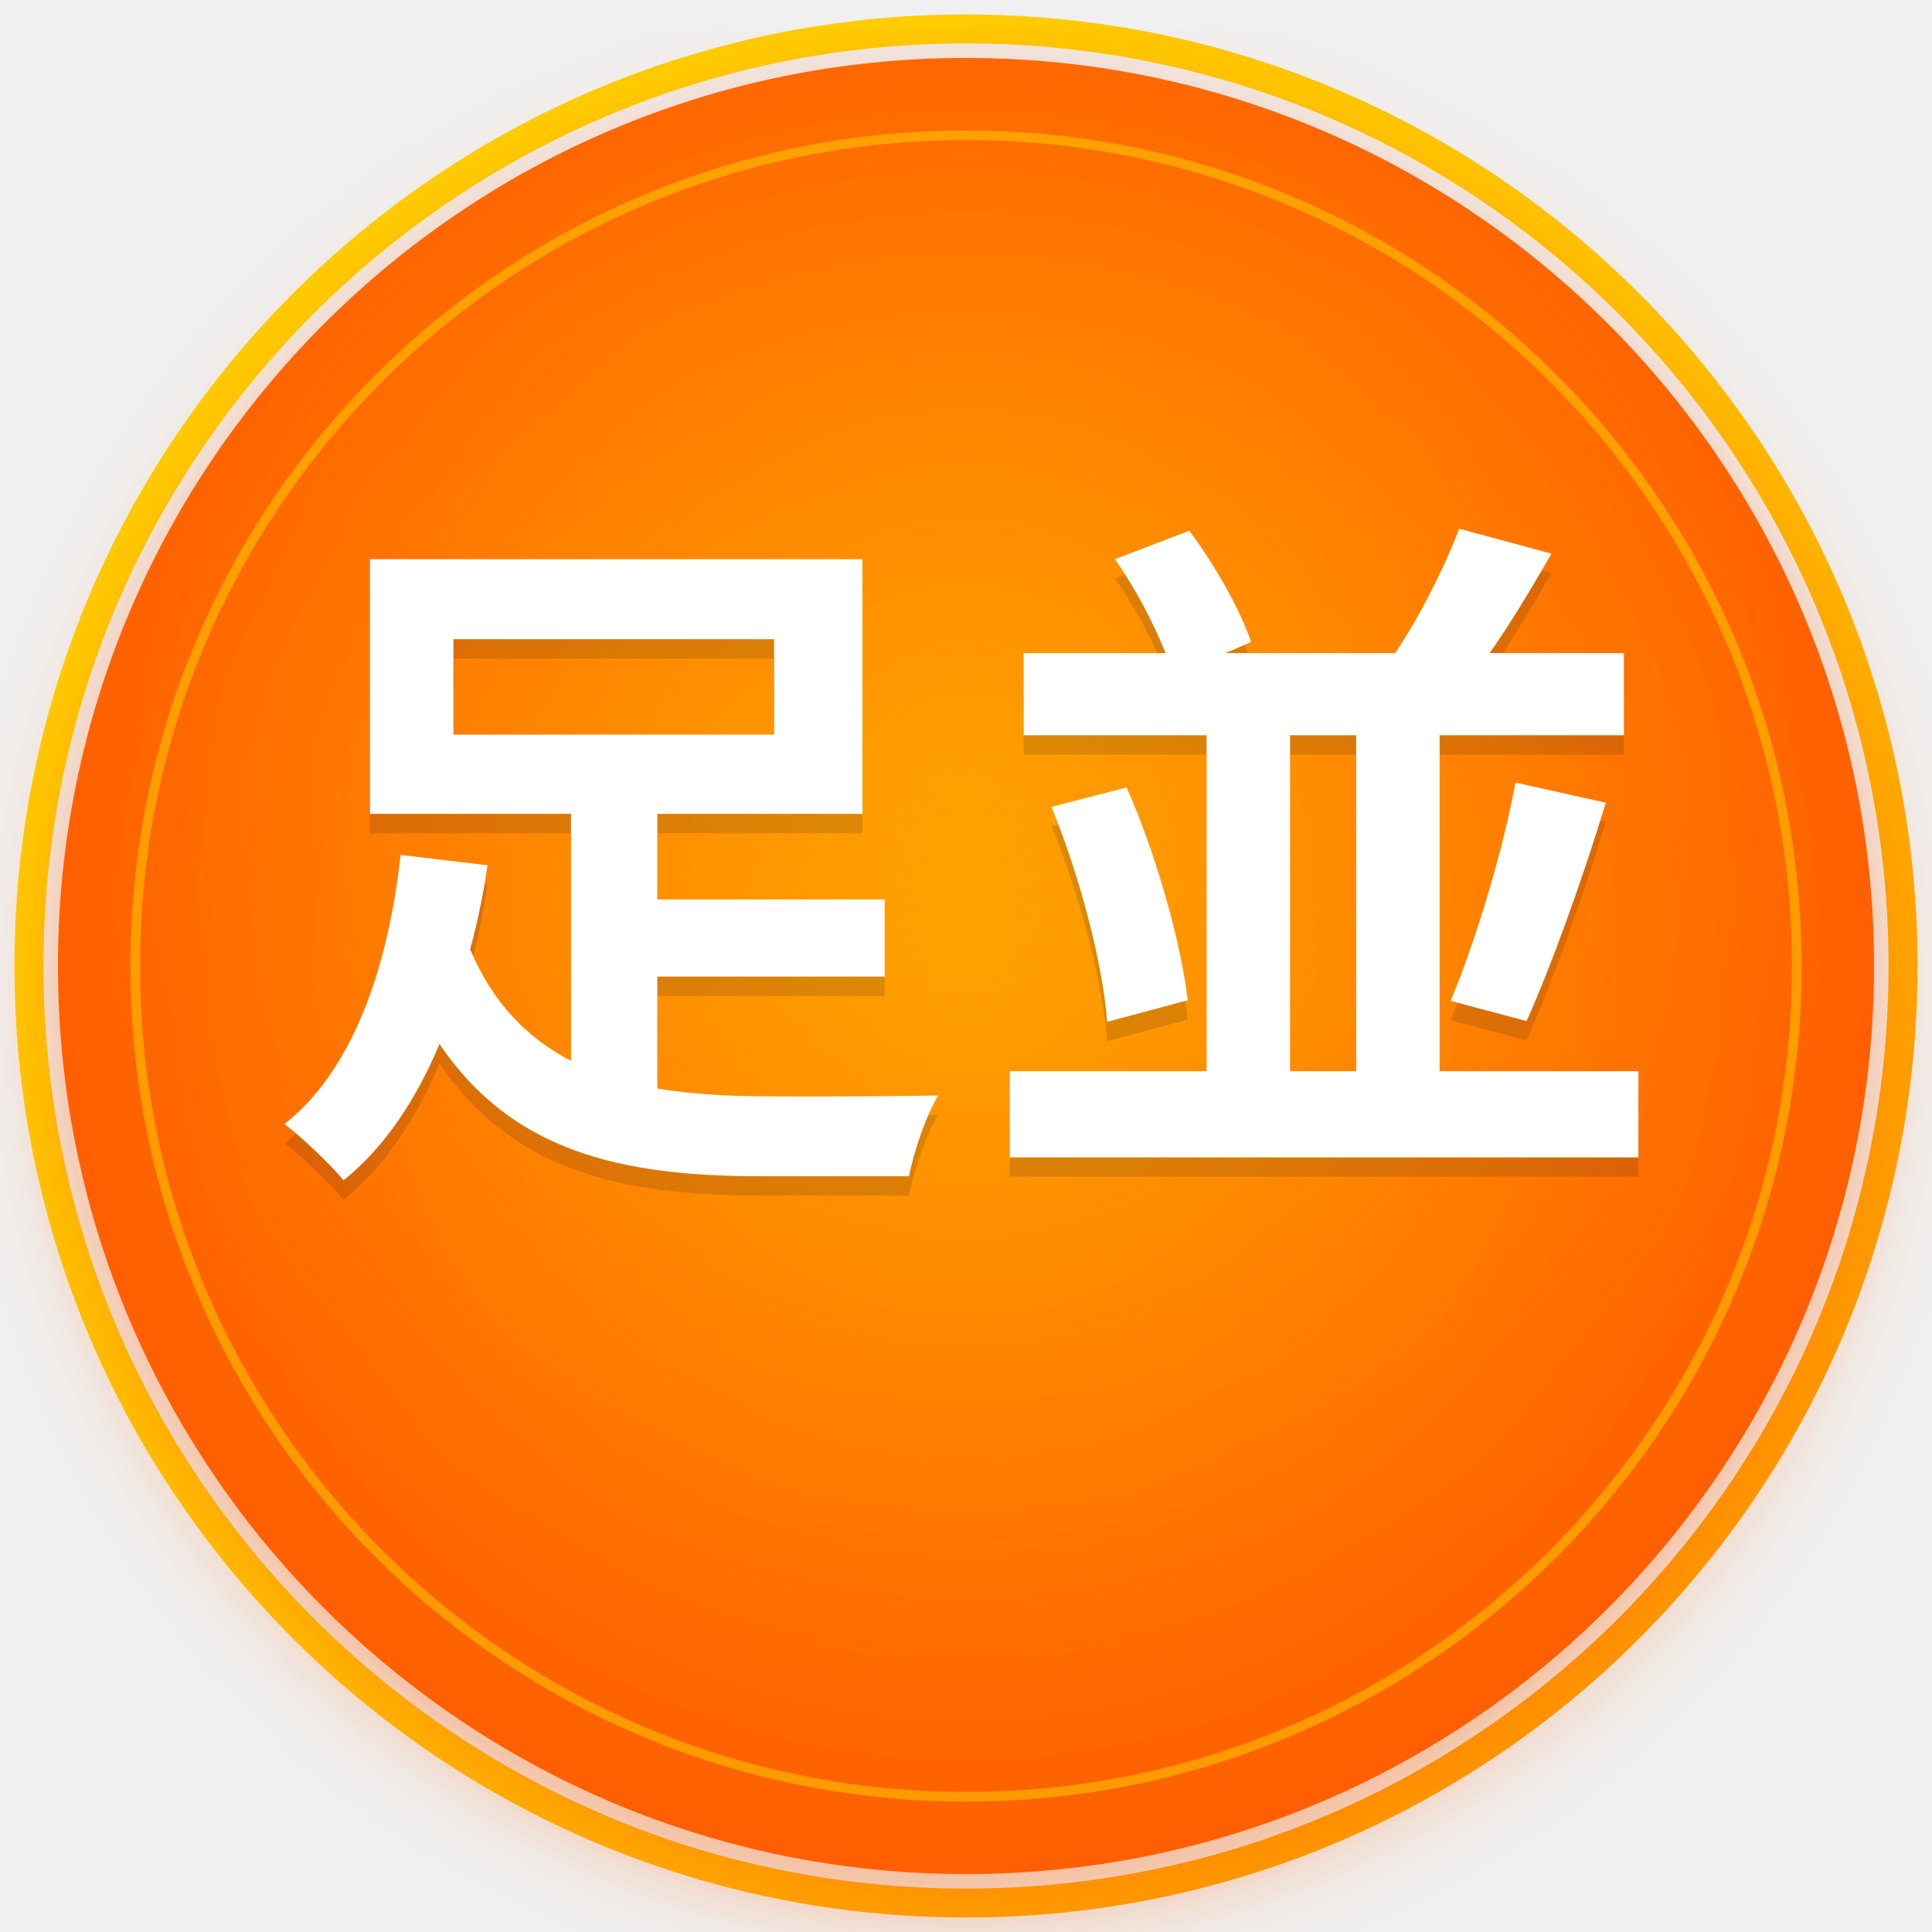
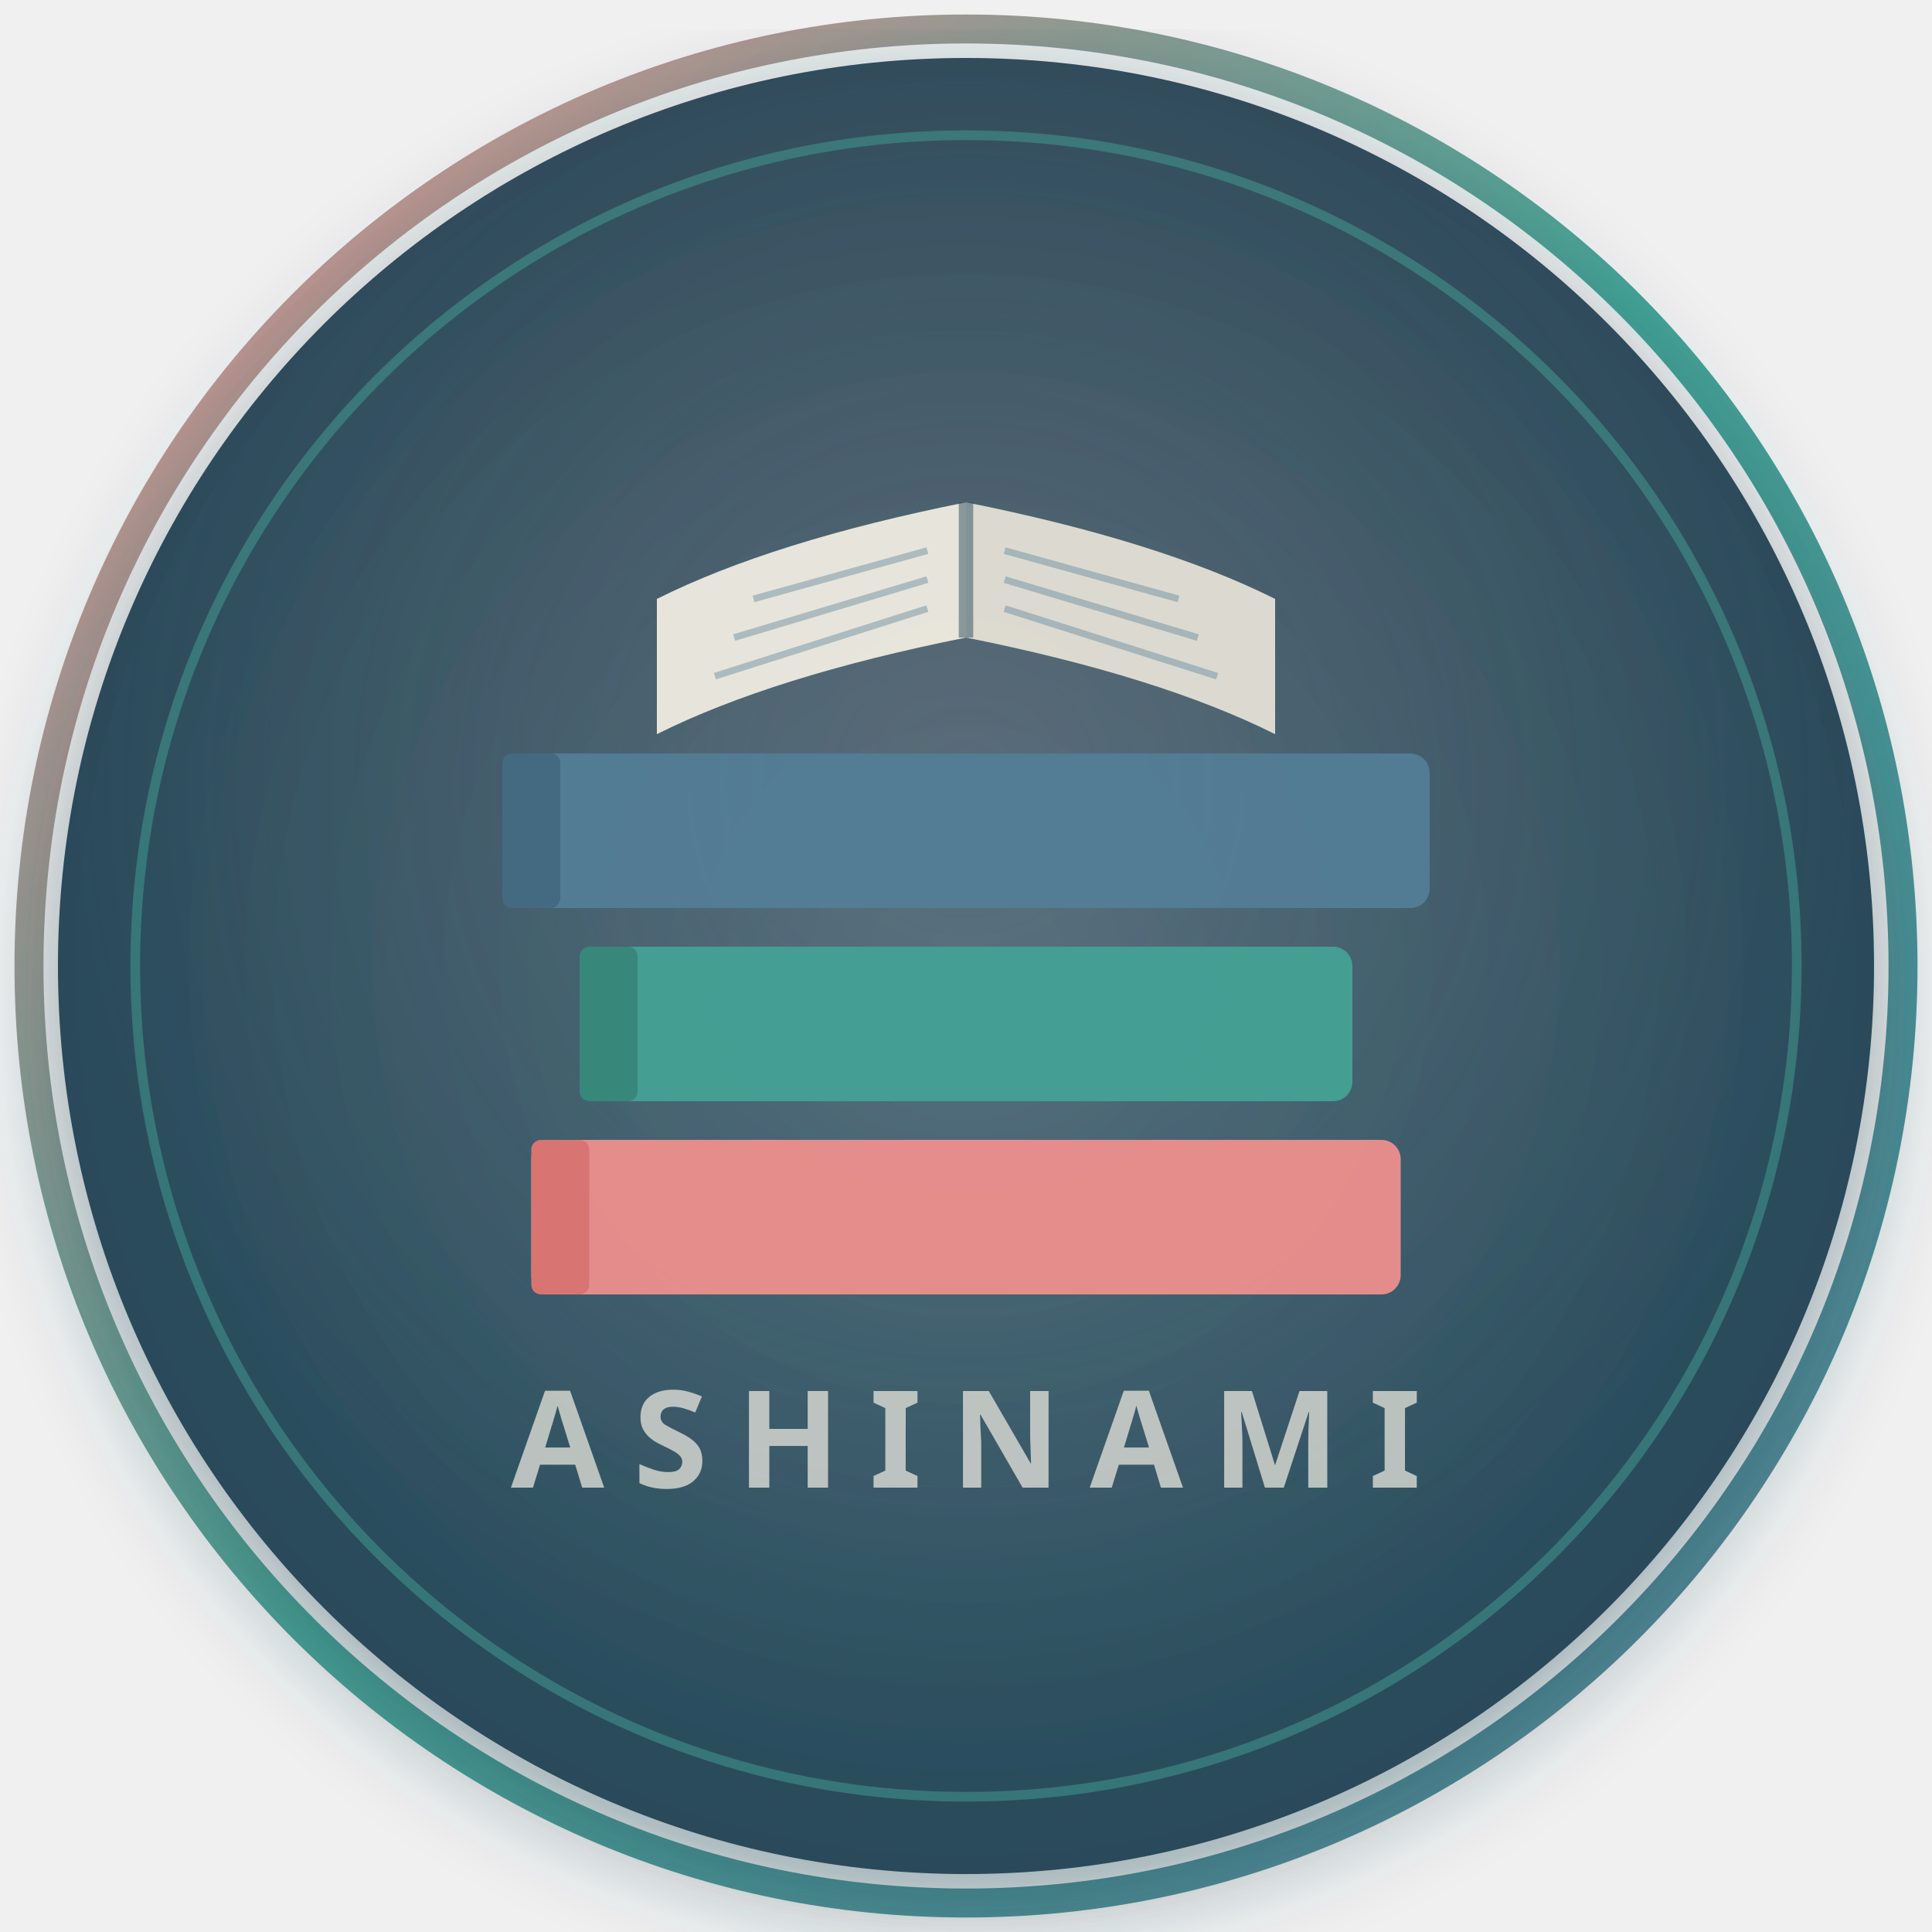
<svg xmlns="http://www.w3.org/2000/svg" width="200" height="200" viewBox="0 0 200 200">
  <defs>
    <radialGradient id="bg" cx="50%" cy="50%" r="50%">
-       <stop offset="0%" stop-color="#FF8C00" />
-       <stop offset="100%" stop-color="#FF5F00" />
+       <stop offset="0%" stop-color="#3a6a7a" />
+       <stop offset="100%" stop-color="#2a4a5a" />
    </radialGradient>
    <radialGradient id="glow" cx="50%" cy="40%" r="50%">
-       <stop offset="0%" stop-color="#FFD400" stop-opacity="0.35" />
-       <stop offset="100%" stop-color="#FFD400" stop-opacity="0" />
+       <stop offset="0%" stop-color="#EC8F8D" stop-opacity="0.2" />
+       <stop offset="100%" stop-color="#EC8F8D" stop-opacity="0" />
    </radialGradient>
    <linearGradient id="ring" x1="0%" y1="0%" x2="100%" y2="100%">
-       <stop offset="0%" stop-color="#FFD400" />
-       <stop offset="50%" stop-color="#FFC300" />
-       <stop offset="100%" stop-color="#FF8C00" />
+       <stop offset="0%" stop-color="#EC8F8D" />
+       <stop offset="50%" stop-color="#44A194" />
+       <stop offset="100%" stop-color="#537D96" />
    </linearGradient>
    <filter id="shadow" x="-10%" y="-10%" width="120%" height="120%">
-       <feDropShadow dx="0" dy="3" stdDeviation="5" flood-color="#FF5F00" flood-opacity="0.45" />
+       <feDropShadow dx="0" dy="3" stdDeviation="5" flood-color="#2a4a5a" flood-opacity="0.45" />
    </filter>
  </defs>
  <circle cx="100" cy="100" r="97" fill="none" stroke="url(#ring)" stroke-width="3" />
  <circle cx="100" cy="100" r="94" fill="url(#bg)" filter="url(#shadow)" />
  <circle cx="100" cy="100" r="94" fill="url(#glow)" />
-   <circle cx="100" cy="100" r="86" fill="none" stroke="#FFD400" stroke-width="1" stroke-opacity="0.5" />
-   <text x="100" y="118" font-family="'Hiragino Mincho ProN', 'Yu Mincho', 'MS Mincho', 'Noto Serif JP', serif" font-size="72" font-weight="700" text-anchor="middle" fill="#1A1A2E" fill-opacity="0.15" letter-spacing="2">足並</text>
-   <text x="100" y="116" font-family="'Hiragino Mincho ProN', 'Yu Mincho', 'MS Mincho', 'Noto Serif JP', serif" font-size="72" font-weight="700" text-anchor="middle" fill="#FFFFFF" letter-spacing="2">足並</text>
+   <circle cx="100" cy="100" r="86" fill="none" stroke="#44A194" stroke-width="1" stroke-opacity="0.5" />
+   <rect x="55" y="118" width="90" height="16" rx="2" fill="#EC8F8D" opacity="0.95" />
+   <rect x="55" y="118" width="6" height="16" rx="1" fill="#d87573" />
+   <rect x="60" y="98" width="80" height="16" rx="2" fill="#44A194" opacity="0.95" />
+   <rect x="60" y="98" width="6" height="16" rx="1" fill="#37877a" />
+   <rect x="52" y="78" width="96" height="16" rx="2" fill="#537D96" opacity="0.95" />
+   <rect x="52" y="78" width="6" height="16" rx="1" fill="#436a80" />
+   <path d="M100 52 Q80 56 68 62 L68 76 Q80 70 100 66 Z" fill="#F4F0E4" opacity="0.92" />
+   <path d="M100 52 Q120 56 132 62 L132 76 Q120 70 100 66 Z" fill="#e8e4d8" opacity="0.92" />
+   <line x1="100" y1="52" x2="100" y2="66" stroke="#2a4a5a" stroke-width="1.5" stroke-opacity="0.5" />
+   <line x1="78" y1="62" x2="96" y2="57" stroke="#537D96" stroke-width="0.7" stroke-opacity="0.4" />
+   <line x1="76" y1="66" x2="96" y2="60" stroke="#537D96" stroke-width="0.7" stroke-opacity="0.4" />
+   <line x1="74" y1="70" x2="96" y2="63" stroke="#537D96" stroke-width="0.7" stroke-opacity="0.4" />
+   <line x1="104" y1="57" x2="122" y2="62" stroke="#537D96" stroke-width="0.7" stroke-opacity="0.4" />
+   <line x1="104" y1="60" x2="124" y2="66" stroke="#537D96" stroke-width="0.7" stroke-opacity="0.4" />
+   <line x1="104" y1="63" x2="126" y2="70" stroke="#537D96" stroke-width="0.7" stroke-opacity="0.4" />
+   <text x="100" y="154" font-family="'Segoe UI', system-ui, sans-serif" font-size="14" font-weight="600" text-anchor="middle" fill="#F4F0E4" fill-opacity="0.7" letter-spacing="3">ASHINAMI</text>
</svg>
